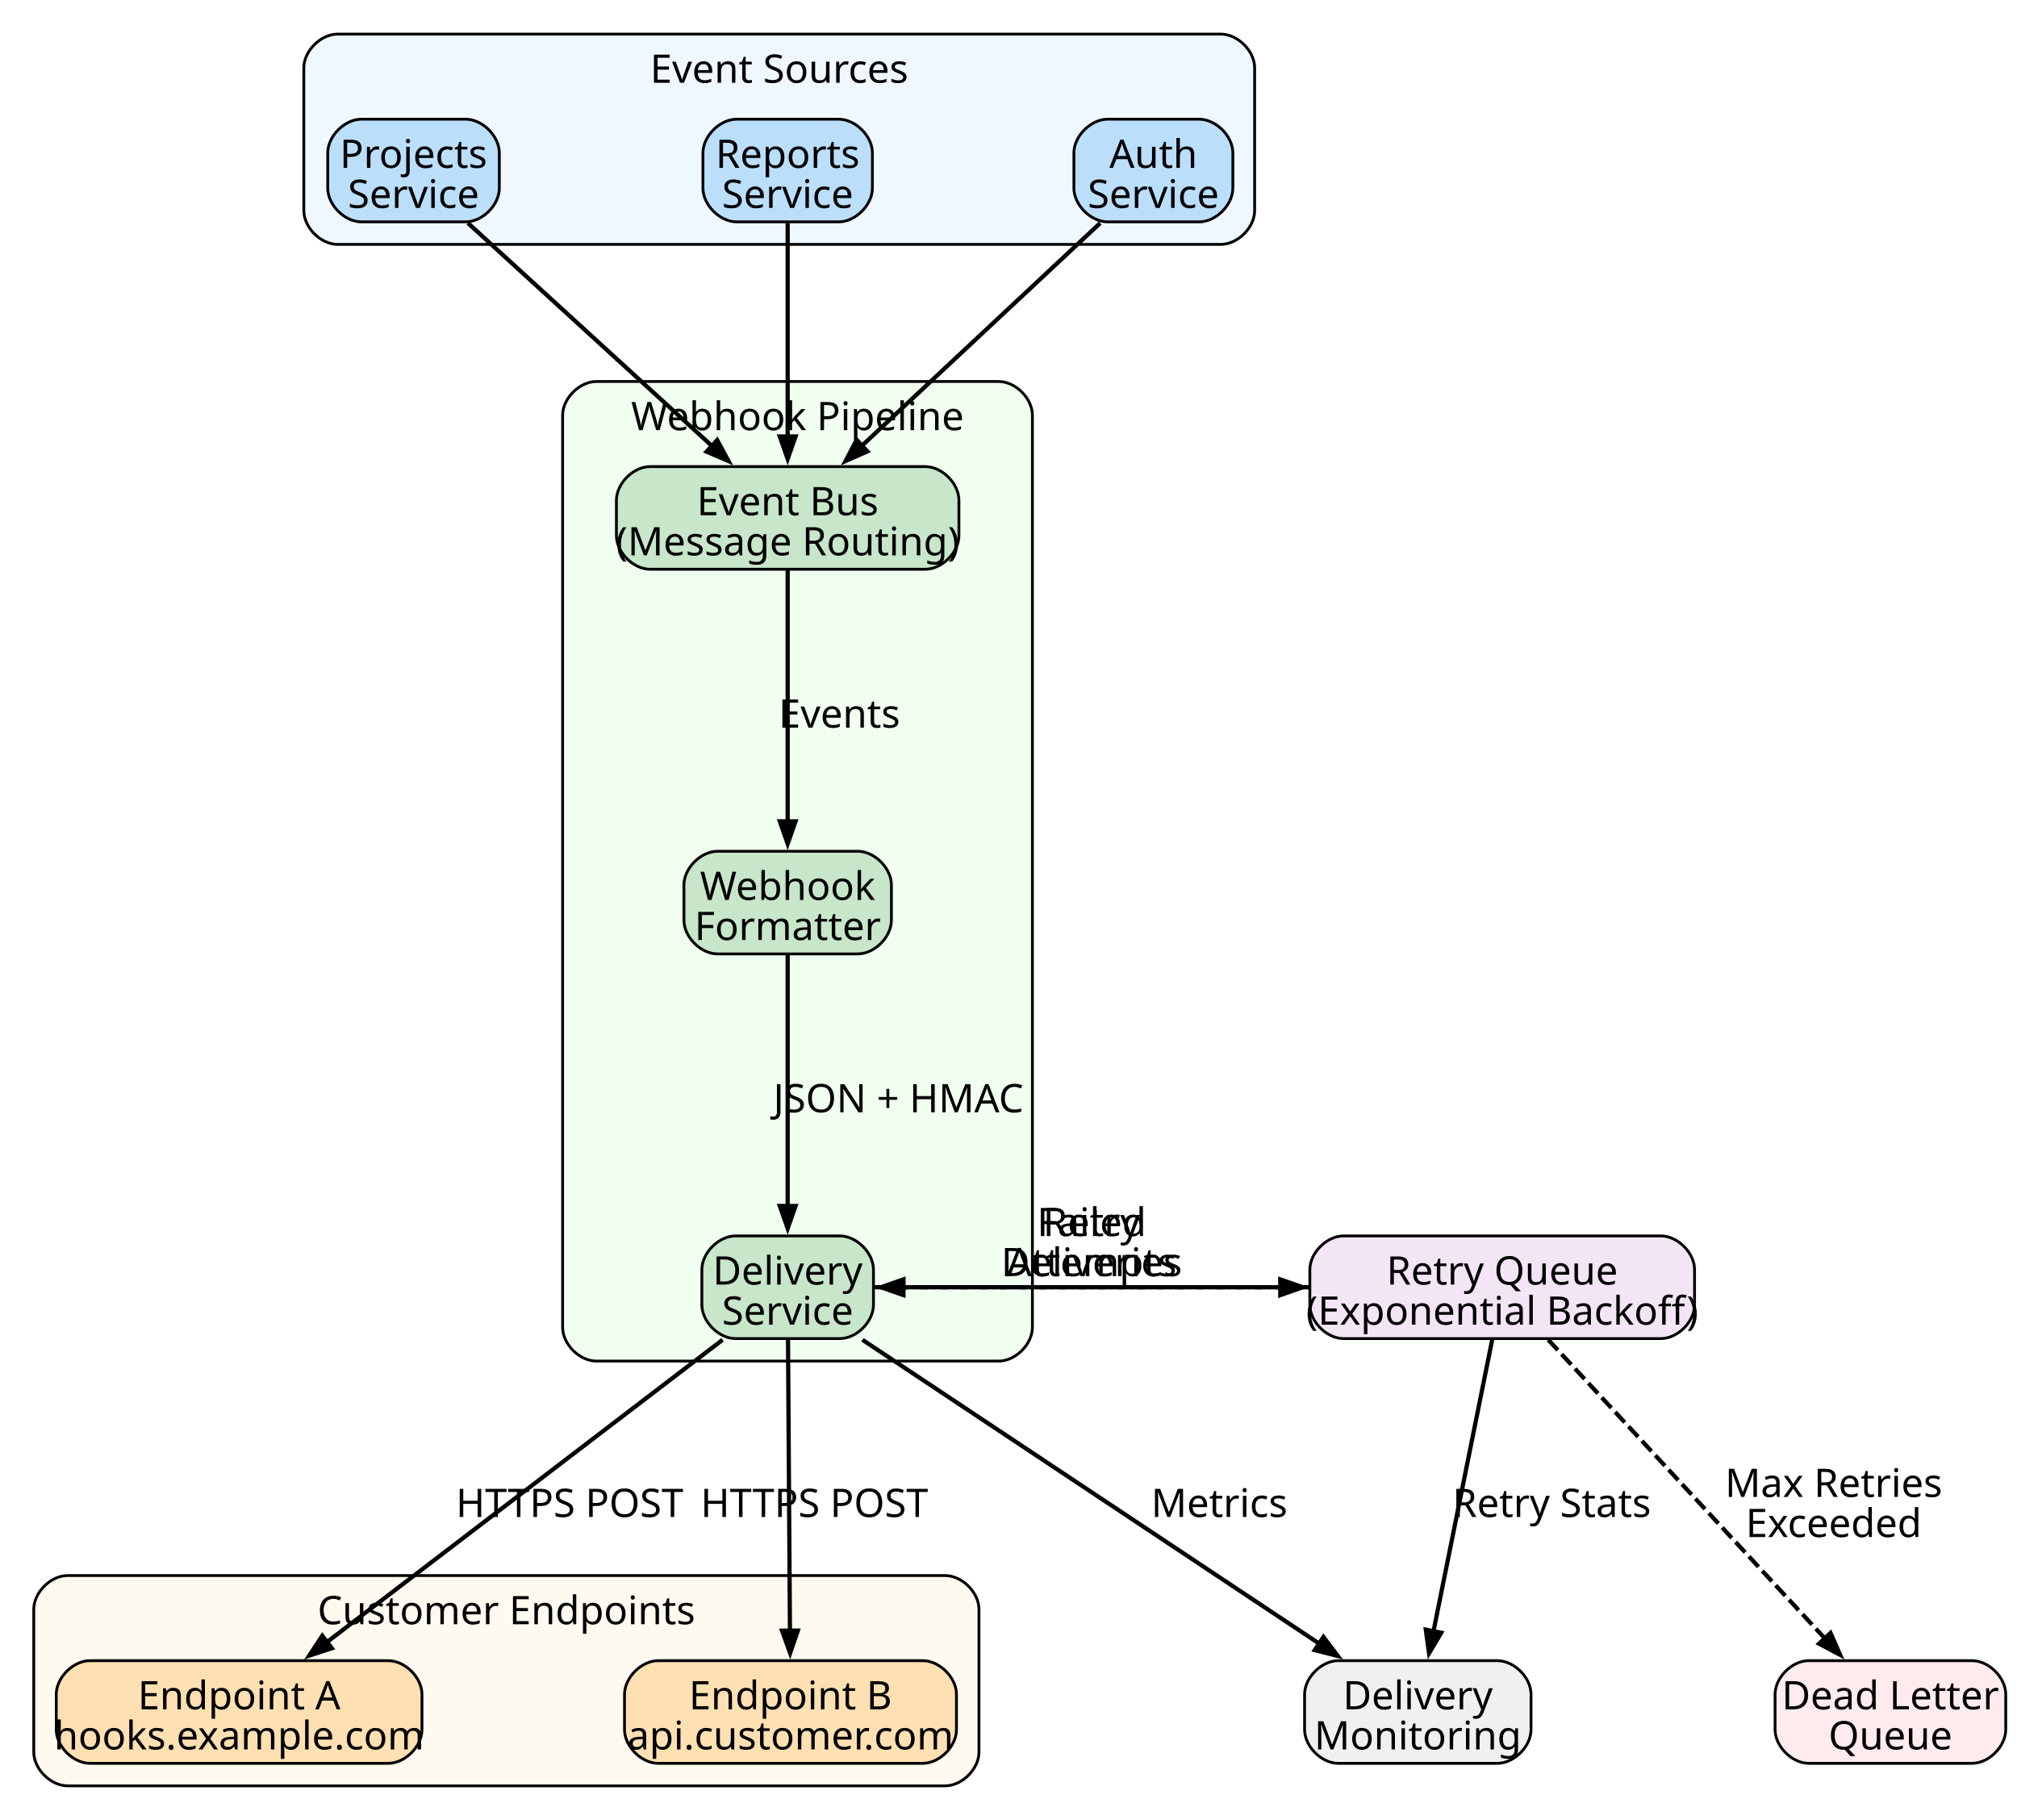
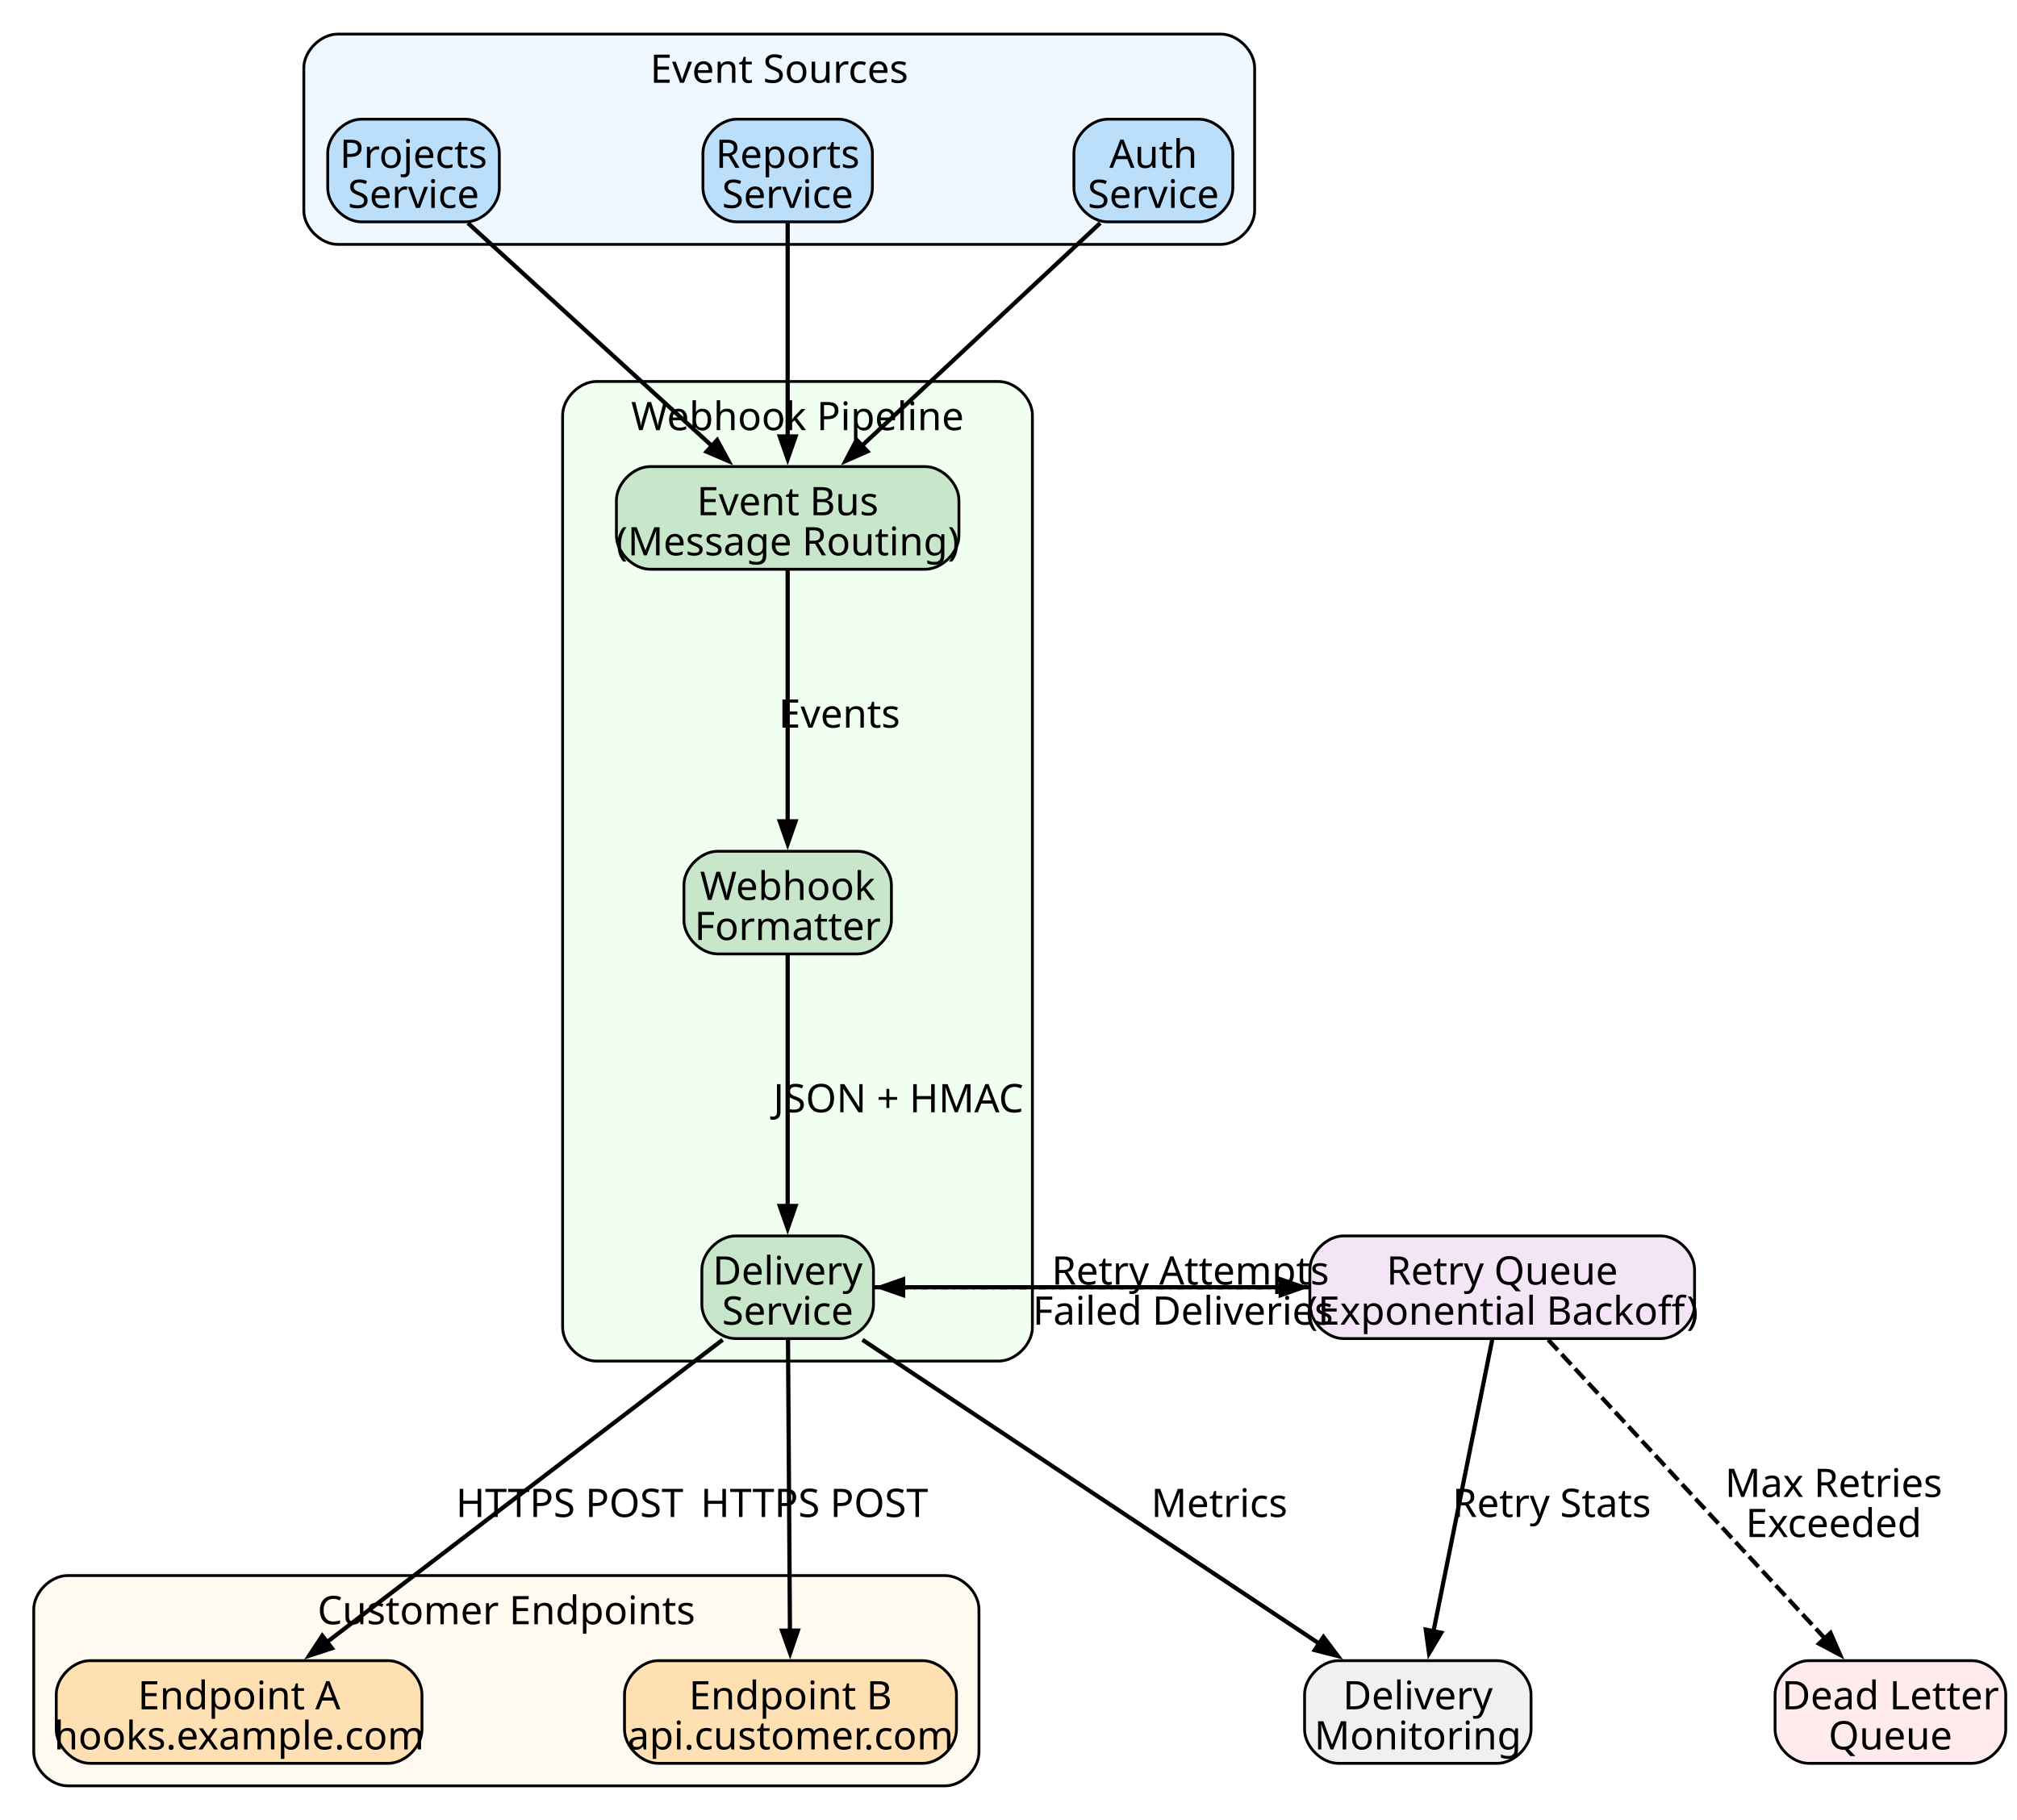
<svg xmlns="http://www.w3.org/2000/svg" width="717pt" height="647pt" viewBox="0.00 0.00 717.00 646.75">
  <g id="graph0" class="graph" transform="scale(1 1) rotate(0) translate(4 642.75)">
    <g id="clust1" class="cluster">
      <path fill="#f0f8ff" stroke="black" d="M116,-556C116,-556 430,-556 430,-556 436,-556 442,-562 442,-568 442,-568 442,-618.75 442,-618.75 442,-624.75 436,-630.75 430,-630.75 430,-630.75 116,-630.75 116,-630.75 110,-630.75 104,-624.75 104,-618.75 104,-618.75 104,-568 104,-568 104,-562 110,-556 116,-556" />
      <text text-anchor="middle" x="273" y="-613.45" font-family="Calibri" font-size="14.00">Event Sources</text>
    </g>
    <g id="clust2" class="cluster">
      <path fill="#f0fff0" stroke="black" d="M208,-159C208,-159 351,-159 351,-159 357,-159 363,-165 363,-171 363,-171 363,-495.25 363,-495.25 363,-501.25 357,-507.25 351,-507.25 351,-507.25 208,-507.25 208,-507.25 202,-507.25 196,-501.25 196,-495.25 196,-495.25 196,-171 196,-171 196,-165 202,-159 208,-159" />
      <text text-anchor="middle" x="279.5" y="-489.95" font-family="Calibri" font-size="14.00">Webhook Pipeline</text>
    </g>
    <g id="clust3" class="cluster">
      <path fill="#fffaf0" stroke="black" d="M20,-8C20,-8 332,-8 332,-8 338,-8 344,-14 344,-20 344,-20 344,-70.75 344,-70.75 344,-76.75 338,-82.75 332,-82.75 332,-82.75 20,-82.75 20,-82.75 14,-82.75 8,-76.75 8,-70.75 8,-70.75 8,-20 8,-20 8,-14 14,-8 20,-8" />
      <text text-anchor="middle" x="176" y="-65.45" font-family="Calibri" font-size="14.00">Customer Endpoints</text>
    </g>
    <g id="node1" class="node">
      <path fill="#bbdefb" stroke="black" d="M161.5,-600.5C161.5,-600.5 124.5,-600.5 124.5,-600.5 118.5,-600.5 112.5,-594.5 112.5,-588.5 112.5,-588.5 112.5,-576 112.5,-576 112.5,-570 118.5,-564 124.5,-564 124.5,-564 161.5,-564 161.5,-564 167.5,-564 173.5,-570 173.5,-576 173.5,-576 173.5,-588.5 173.5,-588.5 173.5,-594.5 167.5,-600.5 161.5,-600.5" />
      <text text-anchor="middle" x="143" y="-583.2" font-family="Calibri" font-size="14.00">Projects</text>
      <text text-anchor="middle" x="143" y="-568.95" font-family="Calibri" font-size="14.00">Service</text>
    </g>
    <g id="node4" class="node">
      <path fill="#c8e6c9" stroke="black" d="M324.88,-477C324.88,-477 227.12,-477 227.12,-477 221.12,-477 215.12,-471 215.12,-465 215.12,-465 215.12,-452.5 215.12,-452.5 215.12,-446.5 221.12,-440.5 227.12,-440.5 227.12,-440.5 324.88,-440.5 324.88,-440.5 330.88,-440.5 336.88,-446.5 336.88,-452.5 336.88,-452.5 336.88,-465 336.88,-465 336.88,-471 330.88,-477 324.88,-477" />
      <text text-anchor="middle" x="276" y="-459.7" font-family="Calibri" font-size="14.00">Event Bus</text>
      <text text-anchor="middle" x="276" y="-445.45" font-family="Calibri" font-size="14.00">(Message Routing)</text>
    </g>
    <g id="edge1" class="edge">
      <path fill="none" stroke="black" stroke-width="1.5" d="M162.34,-563.58C185.19,-542.71 223.35,-507.85 249.08,-484.34" />
      <polygon fill="black" stroke="black" stroke-width="1.5" points="250.94,-486.43 254.96,-478.97 247.17,-482.3 250.94,-486.43" />
    </g>
    <g id="node2" class="node">
      <path fill="#bbdefb" stroke="black" d="M294.12,-600.5C294.12,-600.5 257.88,-600.5 257.88,-600.5 251.88,-600.5 245.88,-594.5 245.88,-588.5 245.88,-588.5 245.88,-576 245.88,-576 245.88,-570 251.88,-564 257.88,-564 257.88,-564 294.12,-564 294.12,-564 300.12,-564 306.12,-570 306.12,-576 306.12,-576 306.12,-588.5 306.12,-588.5 306.12,-594.5 300.12,-600.5 294.12,-600.5" />
      <text text-anchor="middle" x="276" y="-583.2" font-family="Calibri" font-size="14.00">Reports</text>
      <text text-anchor="middle" x="276" y="-568.95" font-family="Calibri" font-size="14.00">Service</text>
    </g>
    <g id="edge2" class="edge">
      <path fill="none" stroke="black" stroke-width="1.5" d="M276,-563.58C276,-543.61 276,-510.83 276,-487.44" />
      <polygon fill="black" stroke="black" stroke-width="1.5" points="278.8,-487.71 276,-479.71 273.2,-487.71 278.8,-487.71" />
    </g>
    <g id="node3" class="node">
      <path fill="#bbdefb" stroke="black" d="M422.25,-600.5C422.25,-600.5 389.75,-600.5 389.75,-600.5 383.75,-600.5 377.75,-594.5 377.75,-588.5 377.75,-588.5 377.75,-576 377.75,-576 377.75,-570 383.75,-564 389.75,-564 389.75,-564 422.25,-564 422.25,-564 428.25,-564 434.25,-570 434.25,-576 434.25,-576 434.25,-588.5 434.25,-588.5 434.25,-594.5 428.25,-600.5 422.25,-600.5" />
      <text text-anchor="middle" x="406" y="-583.2" font-family="Calibri" font-size="14.00">Auth</text>
      <text text-anchor="middle" x="406" y="-568.95" font-family="Calibri" font-size="14.00">Service</text>
    </g>
    <g id="edge3" class="edge">
      <path fill="none" stroke="black" stroke-width="1.5" d="M387.1,-563.58C364.76,-542.71 327.46,-507.85 302.31,-484.34" />
      <polygon fill="black" stroke="black" stroke-width="1.5" points="304.34,-482.41 296.58,-478.99 300.52,-486.5 304.34,-482.41" />
    </g>
    <g id="node5" class="node">
      <path fill="#c8e6c9" stroke="black" d="M300.88,-340.25C300.88,-340.25 251.12,-340.25 251.12,-340.25 245.12,-340.25 239.12,-334.25 239.12,-328.25 239.12,-328.25 239.12,-315.75 239.12,-315.75 239.12,-309.75 245.12,-303.75 251.12,-303.75 251.12,-303.75 300.88,-303.75 300.88,-303.75 306.88,-303.75 312.88,-309.75 312.88,-315.75 312.88,-315.75 312.88,-328.25 312.88,-328.25 312.88,-334.25 306.88,-340.25 300.88,-340.25" />
      <text text-anchor="middle" x="276" y="-322.95" font-family="Calibri" font-size="14.00">Webhook</text>
      <text text-anchor="middle" x="276" y="-308.7" font-family="Calibri" font-size="14.00">Formatter</text>
    </g>
    <g id="edge4" class="edge">
      <path fill="none" stroke="black" stroke-width="1.5" d="M276,-440.13C276,-417.34 276,-377.36 276,-350.54" />
      <polygon fill="black" stroke="black" stroke-width="1.5" points="278.8,-350.89 276,-342.89 273.2,-350.89 278.8,-350.89" />
      <text text-anchor="middle" x="294.38" y="-384.2" font-family="Calibri" font-size="14.00">Events</text>
    </g>
    <g id="node6" class="node">
      <path fill="#c8e6c9" stroke="black" d="M294.5,-203.5C294.5,-203.5 257.5,-203.5 257.5,-203.5 251.5,-203.5 245.5,-197.5 245.5,-191.5 245.5,-191.5 245.5,-179 245.5,-179 245.5,-173 251.5,-167 257.5,-167 257.5,-167 294.5,-167 294.5,-167 300.5,-167 306.5,-173 306.5,-179 306.5,-179 306.5,-191.5 306.5,-191.5 306.5,-197.5 300.5,-203.5 294.5,-203.5" />
      <text text-anchor="middle" x="276" y="-186.2" font-family="Calibri" font-size="14.00">Delivery</text>
      <text text-anchor="middle" x="276" y="-171.95" font-family="Calibri" font-size="14.00">Service</text>
    </g>
    <g id="edge5" class="edge">
      <path fill="none" stroke="black" stroke-width="1.5" d="M276,-303.38C276,-280.59 276,-240.61 276,-213.79" />
      <polygon fill="black" stroke="black" stroke-width="1.5" points="278.8,-214.14 276,-206.14 273.2,-214.14 278.8,-214.14" />
      <text text-anchor="middle" x="315.38" y="-247.45" font-family="Calibri" font-size="14.00">JSON + HMAC</text>
    </g>
    <g id="node7" class="node">
      <path fill="#ffe0b2" stroke="black" d="M134,-52.5C134,-52.5 28,-52.5 28,-52.5 22,-52.5 16,-46.5 16,-40.5 16,-40.5 16,-28 16,-28 16,-22 22,-16 28,-16 28,-16 134,-16 134,-16 140,-16 146,-22 146,-28 146,-28 146,-40.5 146,-40.5 146,-46.5 140,-52.5 134,-52.5" />
      <text text-anchor="middle" x="81" y="-35.2" font-family="Calibri" font-size="14.00">Endpoint A</text>
      <text text-anchor="middle" x="81" y="-20.95" font-family="Calibri" font-size="14.00">hooks.example.com</text>
    </g>
    <g id="edge6" class="edge">
      <path fill="none" stroke="black" stroke-width="1.5" d="M252.87,-166.57C217.83,-139.8 151.25,-88.93 112.04,-58.96" />
      <polygon fill="black" stroke="black" stroke-width="1.5" points="113.97,-56.92 105.91,-54.28 110.57,-61.36 113.97,-56.92" />
      <text text-anchor="middle" x="198.5" y="-103.58" font-family="Calibri" font-size="14.00">HTTPS POST</text>
    </g>
    <g id="node8" class="node">
      <path fill="#ffe0b2" stroke="black" d="M324,-52.5C324,-52.5 230,-52.5 230,-52.5 224,-52.5 218,-46.5 218,-40.5 218,-40.5 218,-28 218,-28 218,-22 224,-16 230,-16 230,-16 324,-16 324,-16 330,-16 336,-22 336,-28 336,-28 336,-40.5 336,-40.5 336,-46.5 330,-52.5 324,-52.5" />
      <text text-anchor="middle" x="277" y="-35.2" font-family="Calibri" font-size="14.00">Endpoint B</text>
      <text text-anchor="middle" x="277" y="-20.95" font-family="Calibri" font-size="14.00">api.customer.com</text>
    </g>
    <g id="edge7" class="edge">
      <path fill="none" stroke="black" stroke-width="1.5" d="M276.12,-166.57C276.29,-140.92 276.61,-93.14 276.81,-62.83" />
      <polygon fill="black" stroke="black" stroke-width="1.5" points="279.61,-63.19 276.87,-55.17 274.01,-63.16 279.61,-63.19" />
      <text text-anchor="middle" x="285.5" y="-103.58" font-family="Calibri" font-size="14.00">HTTPS POST</text>
    </g>
    <g id="node9" class="node">
      <path fill="#f3e5f5" stroke="black" d="M586.38,-203.5C586.38,-203.5 473.62,-203.5 473.62,-203.5 467.62,-203.5 461.62,-197.5 461.62,-191.5 461.62,-191.5 461.62,-179 461.62,-179 461.62,-173 467.62,-167 473.62,-167 473.62,-167 586.38,-167 586.38,-167 592.38,-167 598.38,-173 598.38,-179 598.38,-179 598.38,-191.5 598.38,-191.5 598.38,-197.5 592.38,-203.5 586.38,-203.5" />
      <text text-anchor="middle" x="530" y="-186.2" font-family="Calibri" font-size="14.00">Retry Queue</text>
      <text text-anchor="middle" x="530" y="-171.95" font-family="Calibri" font-size="14.00">(Exponential Backoff)</text>
    </g>
    <g id="edge8" class="edge">
-       <path fill="none" stroke="black" stroke-width="1.5" stroke-dasharray="5,2" d="M306.89,-185.25C342.5,-185.25 402.39,-185.25 451.15,-185.25" />
-       <polygon fill="black" stroke="black" stroke-width="1.5" points="451.11,-188.05 459.11,-185.25 451.11,-182.45 451.11,-188.05" />
-       <text text-anchor="middle" x="384.06" y="-203.45" font-family="Calibri" font-size="14.00">Failed</text>
-       <text text-anchor="middle" x="384.06" y="-189.2" font-family="Calibri" font-size="14.00">Deliveries</text>
+       <path fill="none" stroke="black" stroke-width="1.5" stroke-dasharray="5,2" d="M306.76,-185.25C355.03,-185.25 403.3,-185.25 451.57,-185.25" />
+       <polygon fill="black" stroke="black" stroke-width="1.5" points="451.27,-188.05 459.27,-185.25 451.27,-182.45 451.27,-188.05" />
+       <text text-anchor="middle" x="419.17" y="-186.2" font-family="Calibri" font-size="14.00">Retry Attempts</text>
    </g>
    <g id="node11" class="node">
      <path fill="#f0f0f0" stroke="black" d="M528.25,-52.5C528.25,-52.5 471.75,-52.5 471.75,-52.5 465.75,-52.5 459.75,-46.5 459.75,-40.5 459.75,-40.5 459.75,-28 459.75,-28 459.75,-22 465.75,-16 471.75,-16 471.75,-16 528.25,-16 528.25,-16 534.25,-16 540.25,-22 540.25,-28 540.25,-28 540.25,-40.5 540.25,-40.5 540.25,-46.5 534.25,-52.5 528.25,-52.5" />
      <text text-anchor="middle" x="500" y="-35.2" font-family="Calibri" font-size="14.00">Delivery</text>
      <text text-anchor="middle" x="500" y="-20.95" font-family="Calibri" font-size="14.00">Monitoring</text>
    </g>
    <g id="edge11" class="edge">
      <path fill="none" stroke="black" stroke-width="1.5" d="M302.58,-166.57C342.99,-139.69 419.95,-88.5 464.91,-58.59" />
      <polygon fill="black" stroke="black" stroke-width="1.5" points="466.46,-60.92 471.57,-54.16 463.36,-56.26 466.46,-60.92" />
      <text text-anchor="middle" x="429.44" y="-103.58" font-family="Calibri" font-size="14.00">Metrics</text>
    </g>
    <g id="edge9" class="edge">
-       <path fill="none" stroke="black" stroke-width="1.5" stroke-dasharray="5,2" d="M461.38,-185.25C415.16,-185.25 355.76,-185.25 316.82,-185.25" />
-       <polygon fill="black" stroke="black" stroke-width="1.5" points="317.16,-182.45 309.16,-185.25 317.16,-188.05 317.16,-182.45" />
-       <text text-anchor="middle" x="384.06" y="-203.45" font-family="Calibri" font-size="14.00">Retry</text>
-       <text text-anchor="middle" x="384.06" y="-189.2" font-family="Calibri" font-size="14.00">Attempts</text>
+       <path fill="none" stroke="black" stroke-width="1.5" stroke-dasharray="5,2" d="M461.54,-185.25C413.27,-185.25 365,-185.25 316.73,-185.25" />
+       <polygon fill="black" stroke="black" stroke-width="1.5" points="317.03,-182.45 309.03,-185.25 317.03,-188.05 317.03,-182.45" />
+       <text text-anchor="middle" x="416.54" y="-171.95" font-family="Calibri" font-size="14.00">Failed Deliveries</text>
    </g>
    <g id="node10" class="node">
      <path fill="#ffebee" stroke="black" d="M697,-52.5C697,-52.5 639,-52.5 639,-52.5 633,-52.5 627,-46.5 627,-40.5 627,-40.5 627,-28 627,-28 627,-22 633,-16 639,-16 639,-16 697,-16 697,-16 703,-16 709,-22 709,-28 709,-28 709,-40.5 709,-40.5 709,-46.5 703,-52.5 697,-52.5" />
      <text text-anchor="middle" x="668" y="-35.2" font-family="Calibri" font-size="14.00">Dead Letter</text>
      <text text-anchor="middle" x="668" y="-20.95" font-family="Calibri" font-size="14.00">Queue</text>
    </g>
    <g id="edge10" class="edge">
      <path fill="none" stroke="black" stroke-width="1.5" stroke-dasharray="5,2" d="M546.37,-166.57C570.86,-140.14 617.11,-90.2 644.98,-60.1" />
      <polygon fill="black" stroke="black" stroke-width="1.5" points="646.72,-62.34 650.11,-54.57 642.62,-58.54 646.72,-62.34" />
      <text text-anchor="middle" x="647.83" y="-110.7" font-family="Calibri" font-size="14.00">Max Retries</text>
      <text text-anchor="middle" x="647.83" y="-96.45" font-family="Calibri" font-size="14.00">Exceeded</text>
    </g>
    <g id="edge12" class="edge">
      <path fill="none" stroke="black" stroke-width="1.5" d="M526.44,-166.57C521.28,-140.92 511.66,-93.14 505.55,-62.83" />
      <polygon fill="black" stroke="black" stroke-width="1.5" points="508.33,-62.42 504,-55.13 502.84,-63.53 508.33,-62.42" />
      <text text-anchor="middle" x="547.62" y="-103.58" font-family="Calibri" font-size="14.00">Retry Stats</text>
    </g>
  </g>
</svg>
